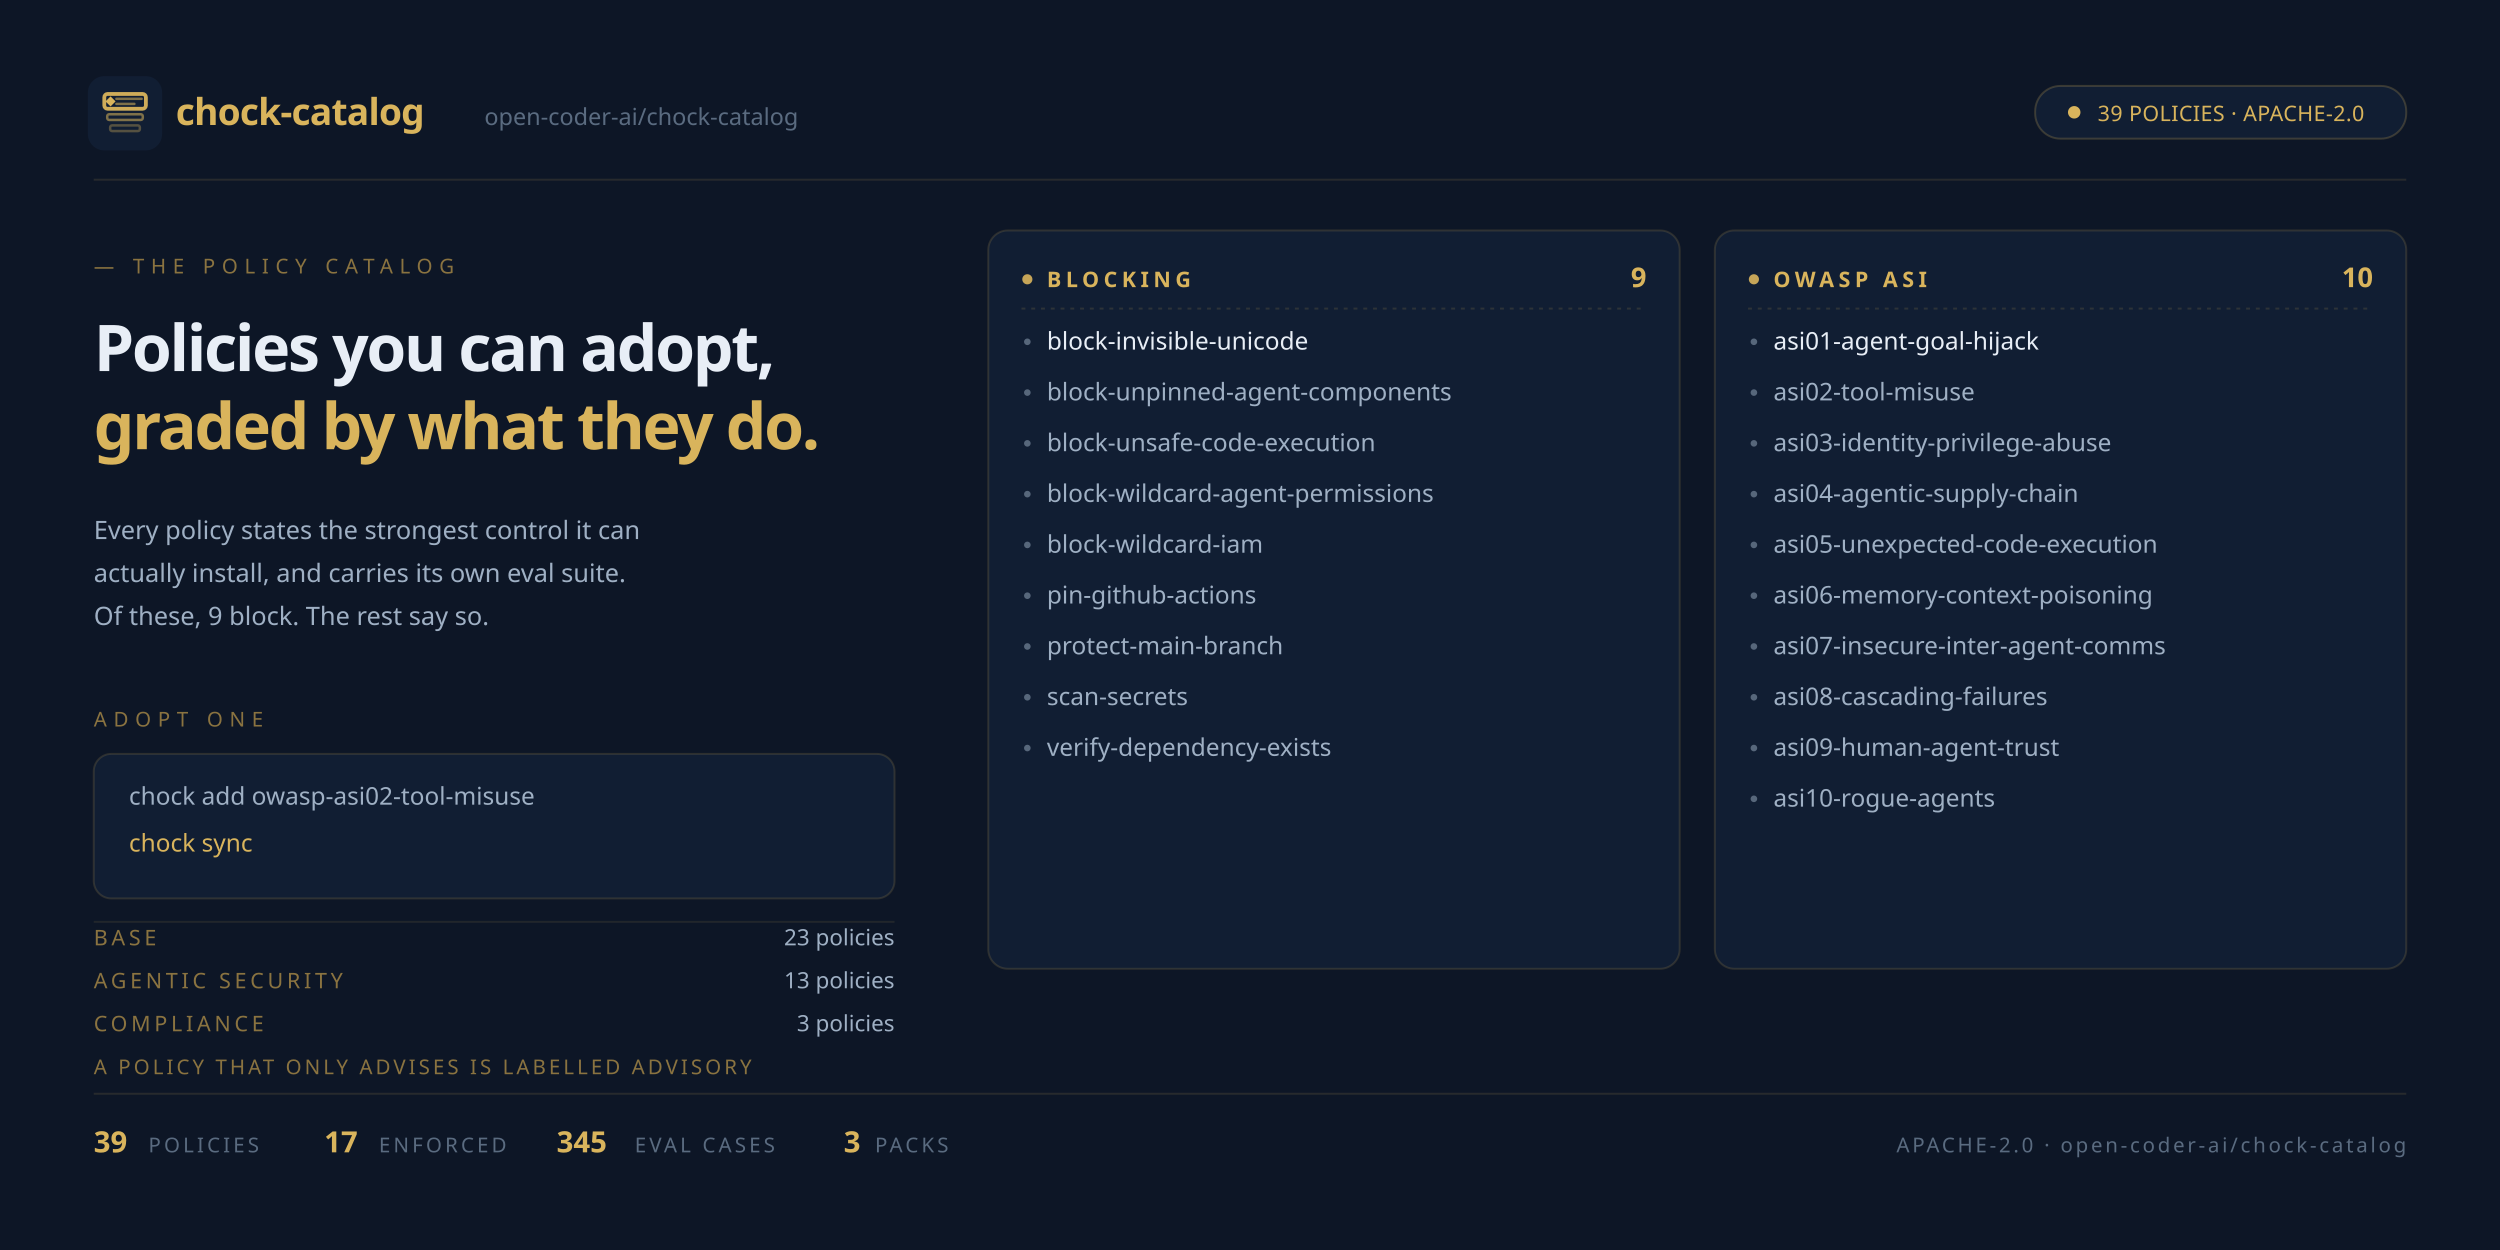
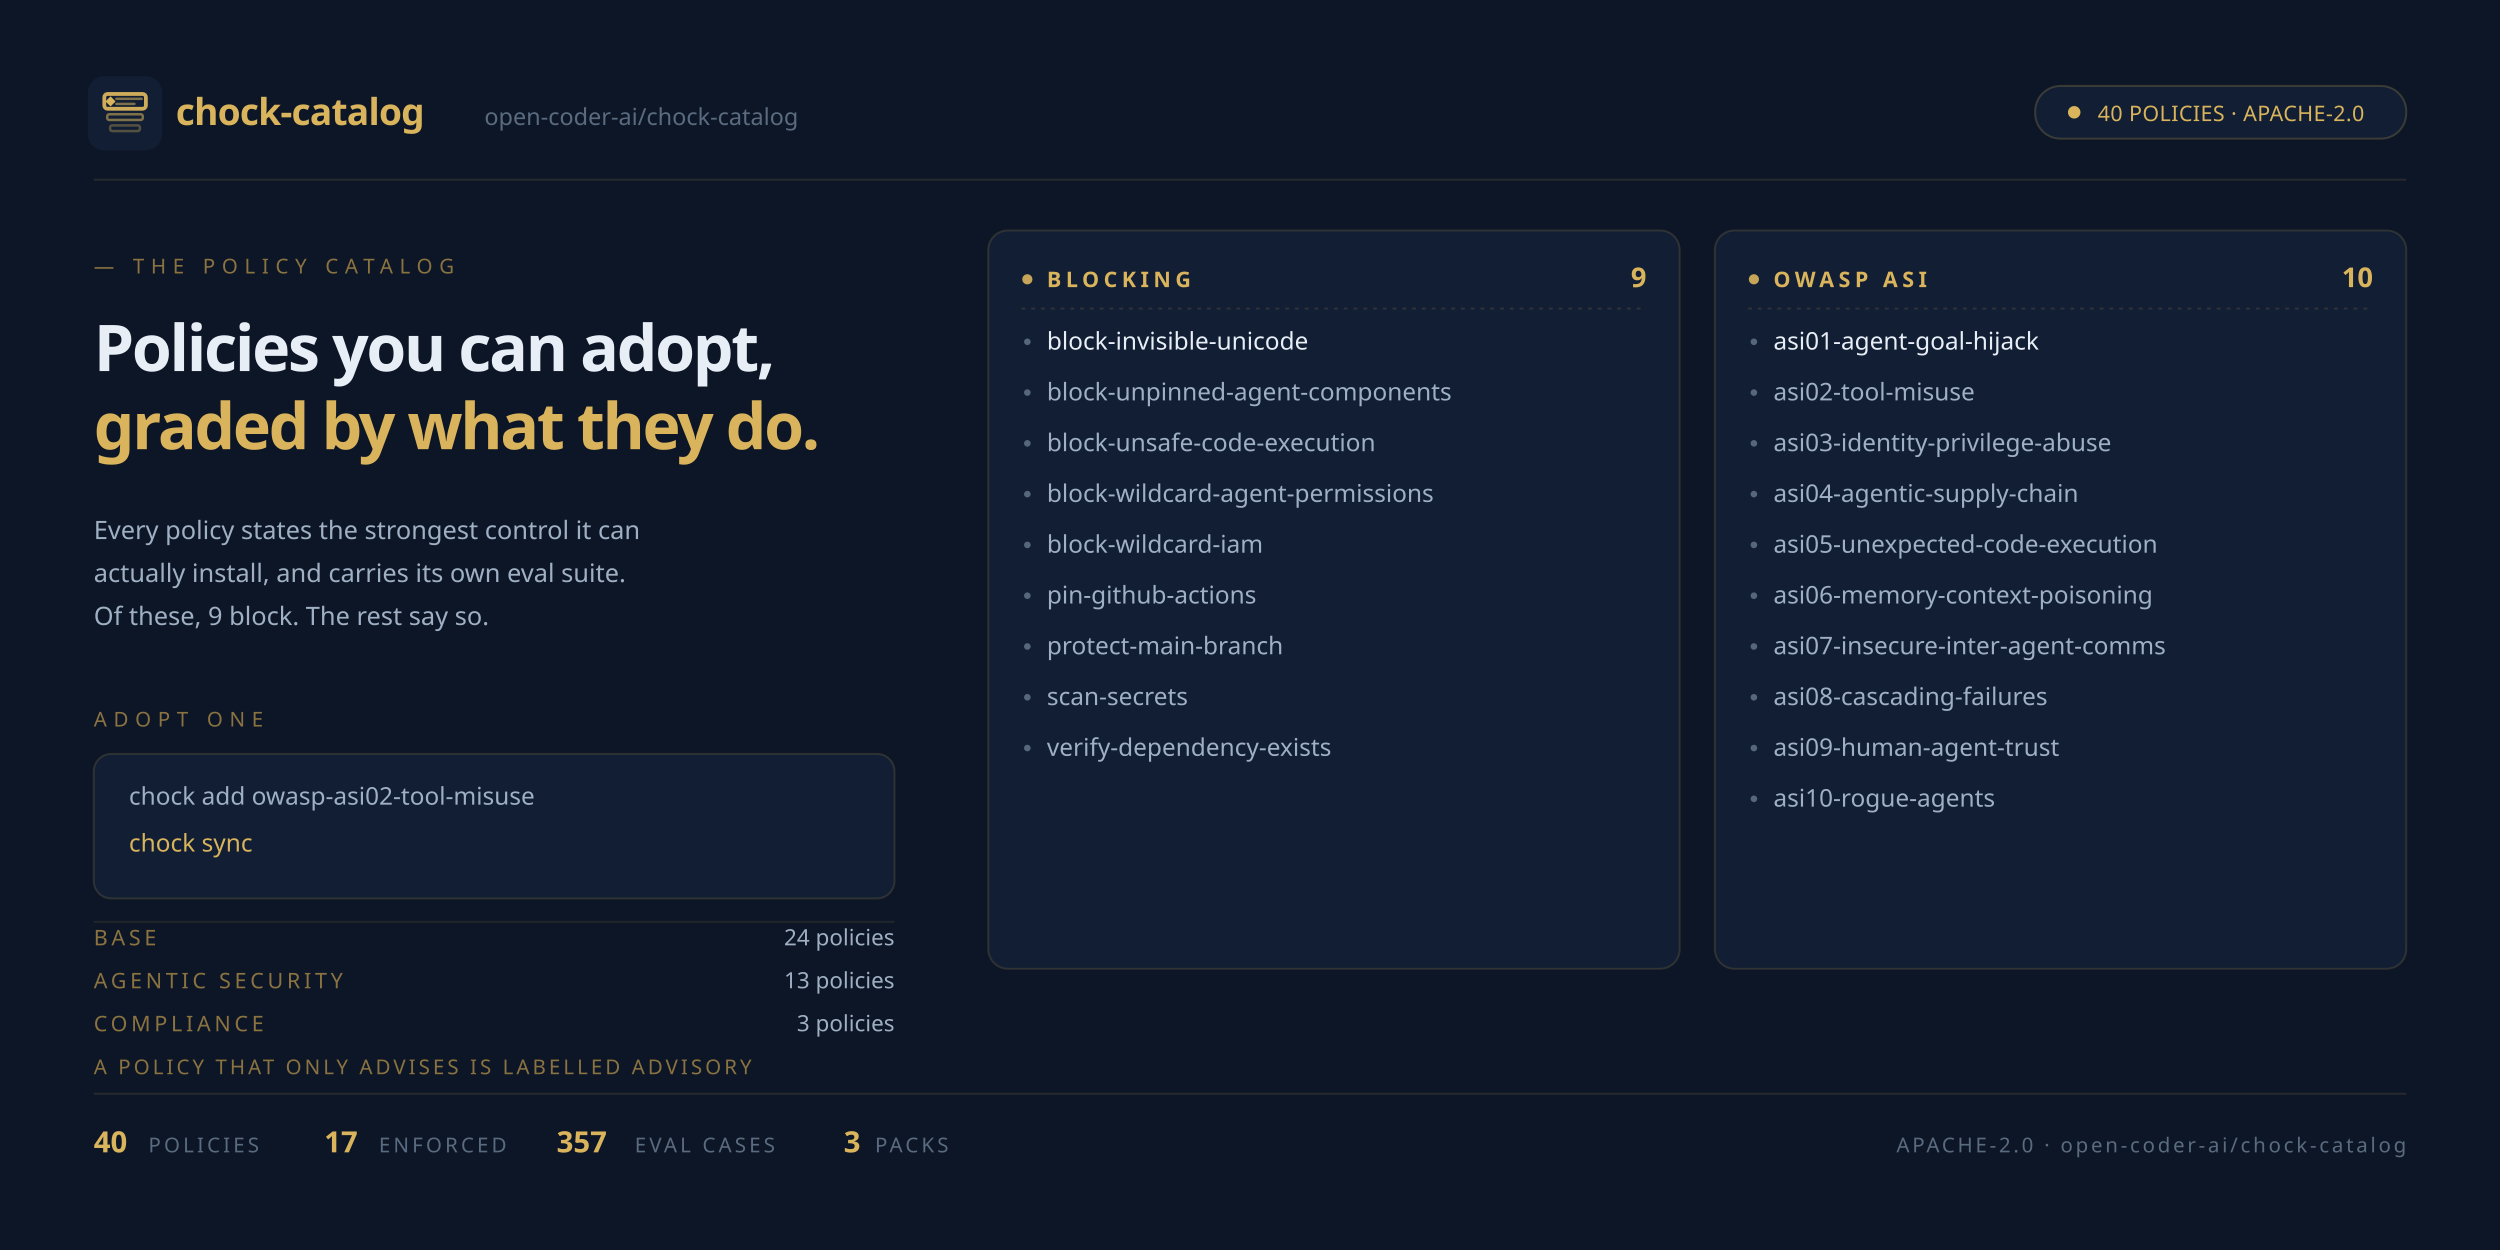
- <svg xmlns="http://www.w3.org/2000/svg" width="1280" height="640" viewBox="0 0 1280 640" role="img" aria-label="chock-catalog — the policy catalog for chock: policies you can adopt, graded by what they actually enforce. 39 policies across 3 packs (agentic-security 13, base 23, compliance 3); 17 enforced (9 at commit, 8 at pre-tool-use) and 22 advisory; 345 eval cases. The 9 blocking policies: block-invisible-unicode, block-unpinned-agent-components, block-unsafe-code-execution, block-wildcard-agent-permissions, block-wildcard-iam, pin-github-actions, protect-main-branch, scan-secrets, verify-dependency-exists. Full OWASP Agentic Security Initiative top ten coverage, ASI01 through ASI10. Apache-2.0.">
+ <svg xmlns="http://www.w3.org/2000/svg" width="1280" height="640" viewBox="0 0 1280 640" role="img" aria-label="chock-catalog — the policy catalog for chock: policies you can adopt, graded by what they actually enforce. 40 policies across 3 packs (agentic-security 13, base 24, compliance 3); 17 enforced (9 at commit, 8 at pre-tool-use) and 23 advisory; 357 eval cases. The 9 blocking policies: block-invisible-unicode, block-unpinned-agent-components, block-unsafe-code-execution, block-wildcard-agent-permissions, block-wildcard-iam, pin-github-actions, protect-main-branch, scan-secrets, verify-dependency-exists. Full OWASP Agentic Security Initiative top ten coverage, ASI01 through ASI10. Apache-2.0.">
  <rect width="1280" height="640" fill="#0D1626" />
  <rect x="45.0" y="39.0" width="38" height="38" rx="8.4" fill="#111E33" />
  <rect x="56.4" y="64.2" width="15.2" height="2.9" rx="1.0" fill="none" stroke="#D9B45C" stroke-width="1.29" stroke-opacity="0.34" />
  <rect x="54.9" y="58.5" width="18.2" height="2.9" rx="1.0" fill="none" stroke="#D9B45C" stroke-width="1.29" stroke-opacity="0.55" />
  <rect x="53.4" y="48.1" width="21.3" height="7.6" rx="1.7" fill="none" stroke="#D9B45C" stroke-width="1.94" stroke-opacity="0.95" />
  <rect x="54.77" y="50.10" width="3.65" height="3.65" transform="rotate(45 56.59 51.92)" fill="#D9B45C" />
  <line x1="59.6" y1="50.6" x2="72.5" y2="50.6" stroke="#D9B45C" stroke-width="1.29" stroke-opacity="0.55" stroke-linecap="round" />
  <line x1="59.6" y1="53.2" x2="68.8" y2="53.2" stroke="#D9B45C" stroke-width="1.29" stroke-opacity="0.55" stroke-linecap="round" />
  <text x="90" y="64" font-family="Geist Mono" font-size="19" font-weight="700" letter-spacing="-0.4" fill="#D9B45C">chock-catalog</text>
  <text x="248" y="64" font-family="Geist Mono" font-size="12" fill="#5A6B80">open-coder-ai/chock-catalog</text>
  <rect x="1042" y="44" width="190" height="27" rx="13" fill="#111E33" stroke="#D9B45C" stroke-opacity="0.22" />
  <circle cx="1062" cy="57.5" r="3.2" fill="#D9B45C" />
-   <text x="1074" y="62" font-family="Geist Mono" font-size="11" letter-spacing="0.2" fill="#D9B45C">39 POLICIES · APACHE-2.0</text>
+   <text x="1074" y="62" font-family="Geist Mono" font-size="11" letter-spacing="0.2" fill="#D9B45C">40 POLICIES · APACHE-2.0</text>
  <line x1="48" y1="92" x2="1232" y2="92" stroke="#D9B45C" stroke-opacity="0.13" stroke-width="1" />
  <text x="48" y="140" font-family="Geist Mono" font-size="10.5" letter-spacing="3.4" fill="#8A7340">— THE POLICY CATALOG</text>
  <text x="48" y="190" font-family="Geist Mono" font-size="33" font-weight="700" letter-spacing="-1.2" fill="#E8EEF6">Policies you can adopt,</text>
  <text x="48" y="230" font-family="Geist Mono" font-size="33" font-weight="700" letter-spacing="-1.2" fill="#D9B45C">graded by what they do.</text>
  <text x="48" y="276" font-family="Geist Mono" font-size="13" fill="#9FB0C4">Every policy states the strongest control it can</text>
  <text x="48" y="298" font-family="Geist Mono" font-size="13" fill="#9FB0C4">actually install, and carries its own eval suite.</text>
  <text x="48" y="320" font-family="Geist Mono" font-size="13" fill="#9FB0C4">Of these, 9 block. The rest say so.</text>
  <text x="48" y="372" font-family="Geist Mono" font-size="10.5" letter-spacing="3.4" fill="#8A7340">ADOPT ONE</text>
  <rect x="48" y="386" width="410" height="74" rx="9" fill="#111E33" stroke="#D9B45C" stroke-opacity="0.16" />
  <text x="66" y="412" font-family="Geist Mono" font-size="12.5" fill="#9FB0C4">chock add owasp-asi02-tool-misuse</text>
  <text x="66" y="436" font-family="Geist Mono" font-size="12.5" fill="#D9B45C">chock sync</text>
  <line x1="48" y1="472" x2="458" y2="472" stroke="#D9B45C" stroke-opacity="0.10" stroke-width="1" />
  <text x="48" y="484" font-family="Geist Mono" font-size="11" letter-spacing="1.9" fill="#8A7340">BASE</text>
-   <text x="458" y="484" font-family="Geist Mono" font-size="11.5" text-anchor="end" fill="#9FB0C4">23 policies</text>
+   <text x="458" y="484" font-family="Geist Mono" font-size="11.5" text-anchor="end" fill="#9FB0C4">24 policies</text>
  <text x="48" y="506" font-family="Geist Mono" font-size="11" letter-spacing="1.9" fill="#8A7340">AGENTIC SECURITY</text>
  <text x="458" y="506" font-family="Geist Mono" font-size="11.5" text-anchor="end" fill="#9FB0C4">13 policies</text>
  <text x="48" y="528" font-family="Geist Mono" font-size="11" letter-spacing="1.9" fill="#8A7340">COMPLIANCE</text>
  <text x="458" y="528" font-family="Geist Mono" font-size="11.5" text-anchor="end" fill="#9FB0C4">3 policies</text>
  <text x="48" y="550" font-family="Geist Mono" font-size="10.5" letter-spacing="1.55" fill="#8A7340">A POLICY THAT ONLY ADVISES IS LABELLED ADVISORY</text>
  <rect x="506" y="118" width="354" height="378" rx="10" fill="#111E33" stroke="#D9B45C" stroke-opacity="0.16" stroke-width="1" />
  <circle cx="526" cy="143" r="2.6" fill="#D9B45C" fill-opacity="0.9" />
  <text x="536" y="147" font-family="Geist Mono" font-size="11" font-weight="700" letter-spacing="2.3" fill="#D9B45C">BLOCKING</text>
  <text x="843" y="147" font-family="Geist Mono" font-size="14" font-weight="700" text-anchor="end" fill="#D9B45C">9</text>
  <line x1="523" y1="158" x2="843" y2="158" stroke="#D9B45C" stroke-opacity="0.14" stroke-width="1" stroke-dasharray="2 3" />
  <circle cx="526" cy="175" r="1.7" fill="#9FB0C4" fill-opacity="0.5" />
  <text x="536" y="179" font-family="Geist Mono" font-size="12.5" fill="#E8EEF6">block-invisible-unicode</text>
  <circle cx="526" cy="201" r="1.7" fill="#9FB0C4" fill-opacity="0.5" />
  <text x="536" y="205" font-family="Geist Mono" font-size="12.5" fill="#9FB0C4">block-unpinned-agent-components</text>
  <circle cx="526" cy="227" r="1.7" fill="#9FB0C4" fill-opacity="0.5" />
  <text x="536" y="231" font-family="Geist Mono" font-size="12.5" fill="#9FB0C4">block-unsafe-code-execution</text>
  <circle cx="526" cy="253" r="1.7" fill="#9FB0C4" fill-opacity="0.5" />
  <text x="536" y="257" font-family="Geist Mono" font-size="12.5" fill="#9FB0C4">block-wildcard-agent-permissions</text>
  <circle cx="526" cy="279" r="1.7" fill="#9FB0C4" fill-opacity="0.5" />
  <text x="536" y="283" font-family="Geist Mono" font-size="12.5" fill="#9FB0C4">block-wildcard-iam</text>
  <circle cx="526" cy="305" r="1.7" fill="#9FB0C4" fill-opacity="0.5" />
  <text x="536" y="309" font-family="Geist Mono" font-size="12.5" fill="#9FB0C4">pin-github-actions</text>
  <circle cx="526" cy="331" r="1.7" fill="#9FB0C4" fill-opacity="0.5" />
  <text x="536" y="335" font-family="Geist Mono" font-size="12.5" fill="#9FB0C4">protect-main-branch</text>
  <circle cx="526" cy="357" r="1.7" fill="#9FB0C4" fill-opacity="0.5" />
  <text x="536" y="361" font-family="Geist Mono" font-size="12.5" fill="#9FB0C4">scan-secrets</text>
  <circle cx="526" cy="383" r="1.7" fill="#9FB0C4" fill-opacity="0.5" />
  <text x="536" y="387" font-family="Geist Mono" font-size="12.5" fill="#9FB0C4">verify-dependency-exists</text>
  <rect x="878" y="118" width="354" height="378" rx="10" fill="#111E33" stroke="#D9B45C" stroke-opacity="0.16" stroke-width="1" />
  <circle cx="898" cy="143" r="2.6" fill="#D9B45C" fill-opacity="0.9" />
  <text x="908" y="147" font-family="Geist Mono" font-size="11" font-weight="700" letter-spacing="2.3" fill="#D9B45C">OWASP ASI</text>
  <text x="1215" y="147" font-family="Geist Mono" font-size="14" font-weight="700" text-anchor="end" fill="#D9B45C">10</text>
  <line x1="895" y1="158" x2="1215" y2="158" stroke="#D9B45C" stroke-opacity="0.14" stroke-width="1" stroke-dasharray="2 3" />
  <circle cx="898" cy="175" r="1.7" fill="#9FB0C4" fill-opacity="0.5" />
  <text x="908" y="179" font-family="Geist Mono" font-size="12.5" fill="#E8EEF6">asi01-agent-goal-hijack</text>
  <circle cx="898" cy="201" r="1.7" fill="#9FB0C4" fill-opacity="0.5" />
  <text x="908" y="205" font-family="Geist Mono" font-size="12.5" fill="#9FB0C4">asi02-tool-misuse</text>
  <circle cx="898" cy="227" r="1.7" fill="#9FB0C4" fill-opacity="0.5" />
  <text x="908" y="231" font-family="Geist Mono" font-size="12.5" fill="#9FB0C4">asi03-identity-privilege-abuse</text>
  <circle cx="898" cy="253" r="1.7" fill="#9FB0C4" fill-opacity="0.5" />
  <text x="908" y="257" font-family="Geist Mono" font-size="12.5" fill="#9FB0C4">asi04-agentic-supply-chain</text>
  <circle cx="898" cy="279" r="1.7" fill="#9FB0C4" fill-opacity="0.5" />
  <text x="908" y="283" font-family="Geist Mono" font-size="12.5" fill="#9FB0C4">asi05-unexpected-code-execution</text>
  <circle cx="898" cy="305" r="1.7" fill="#9FB0C4" fill-opacity="0.5" />
  <text x="908" y="309" font-family="Geist Mono" font-size="12.5" fill="#9FB0C4">asi06-memory-context-poisoning</text>
  <circle cx="898" cy="331" r="1.7" fill="#9FB0C4" fill-opacity="0.5" />
  <text x="908" y="335" font-family="Geist Mono" font-size="12.5" fill="#9FB0C4">asi07-insecure-inter-agent-comms</text>
  <circle cx="898" cy="357" r="1.7" fill="#9FB0C4" fill-opacity="0.5" />
  <text x="908" y="361" font-family="Geist Mono" font-size="12.5" fill="#9FB0C4">asi08-cascading-failures</text>
  <circle cx="898" cy="383" r="1.7" fill="#9FB0C4" fill-opacity="0.5" />
  <text x="908" y="387" font-family="Geist Mono" font-size="12.5" fill="#9FB0C4">asi09-human-agent-trust</text>
  <circle cx="898" cy="409" r="1.7" fill="#9FB0C4" fill-opacity="0.5" />
  <text x="908" y="413" font-family="Geist Mono" font-size="12.5" fill="#9FB0C4">asi10-rogue-agents</text>
  <line x1="48" y1="560" x2="1232" y2="560" stroke="#D9B45C" stroke-opacity="0.13" stroke-width="1" />
-   <text x="48" y="590" font-family="Geist Mono" font-size="15" font-weight="700" fill="#D9B45C">39</text>
+   <text x="48" y="590" font-family="Geist Mono" font-size="15" font-weight="700" fill="#D9B45C">40</text>
  <text x="76" y="590" font-family="Geist Mono" font-size="10.5" letter-spacing="1.6" fill="#5A6B80">POLICIES</text>
  <text x="166" y="590" font-family="Geist Mono" font-size="15" font-weight="700" fill="#D9B45C">17</text>
  <text x="194" y="590" font-family="Geist Mono" font-size="10.5" letter-spacing="1.6" fill="#5A6B80">ENFORCED</text>
-   <text x="285" y="590" font-family="Geist Mono" font-size="15" font-weight="700" fill="#D9B45C">345</text>
+   <text x="285" y="590" font-family="Geist Mono" font-size="15" font-weight="700" fill="#D9B45C">357</text>
  <text x="325" y="590" font-family="Geist Mono" font-size="10.5" letter-spacing="1.6" fill="#5A6B80">EVAL CASES</text>
  <text x="432" y="590" font-family="Geist Mono" font-size="15" font-weight="700" fill="#D9B45C">3</text>
  <text x="448" y="590" font-family="Geist Mono" font-size="10.5" letter-spacing="1.6" fill="#5A6B80">PACKS</text>
  <text x="1232" y="590" font-family="Geist Mono" font-size="10.5" letter-spacing="1.4" text-anchor="end" fill="#5A6B80">APACHE-2.0 · open-coder-ai/chock-catalog</text>
</svg>
